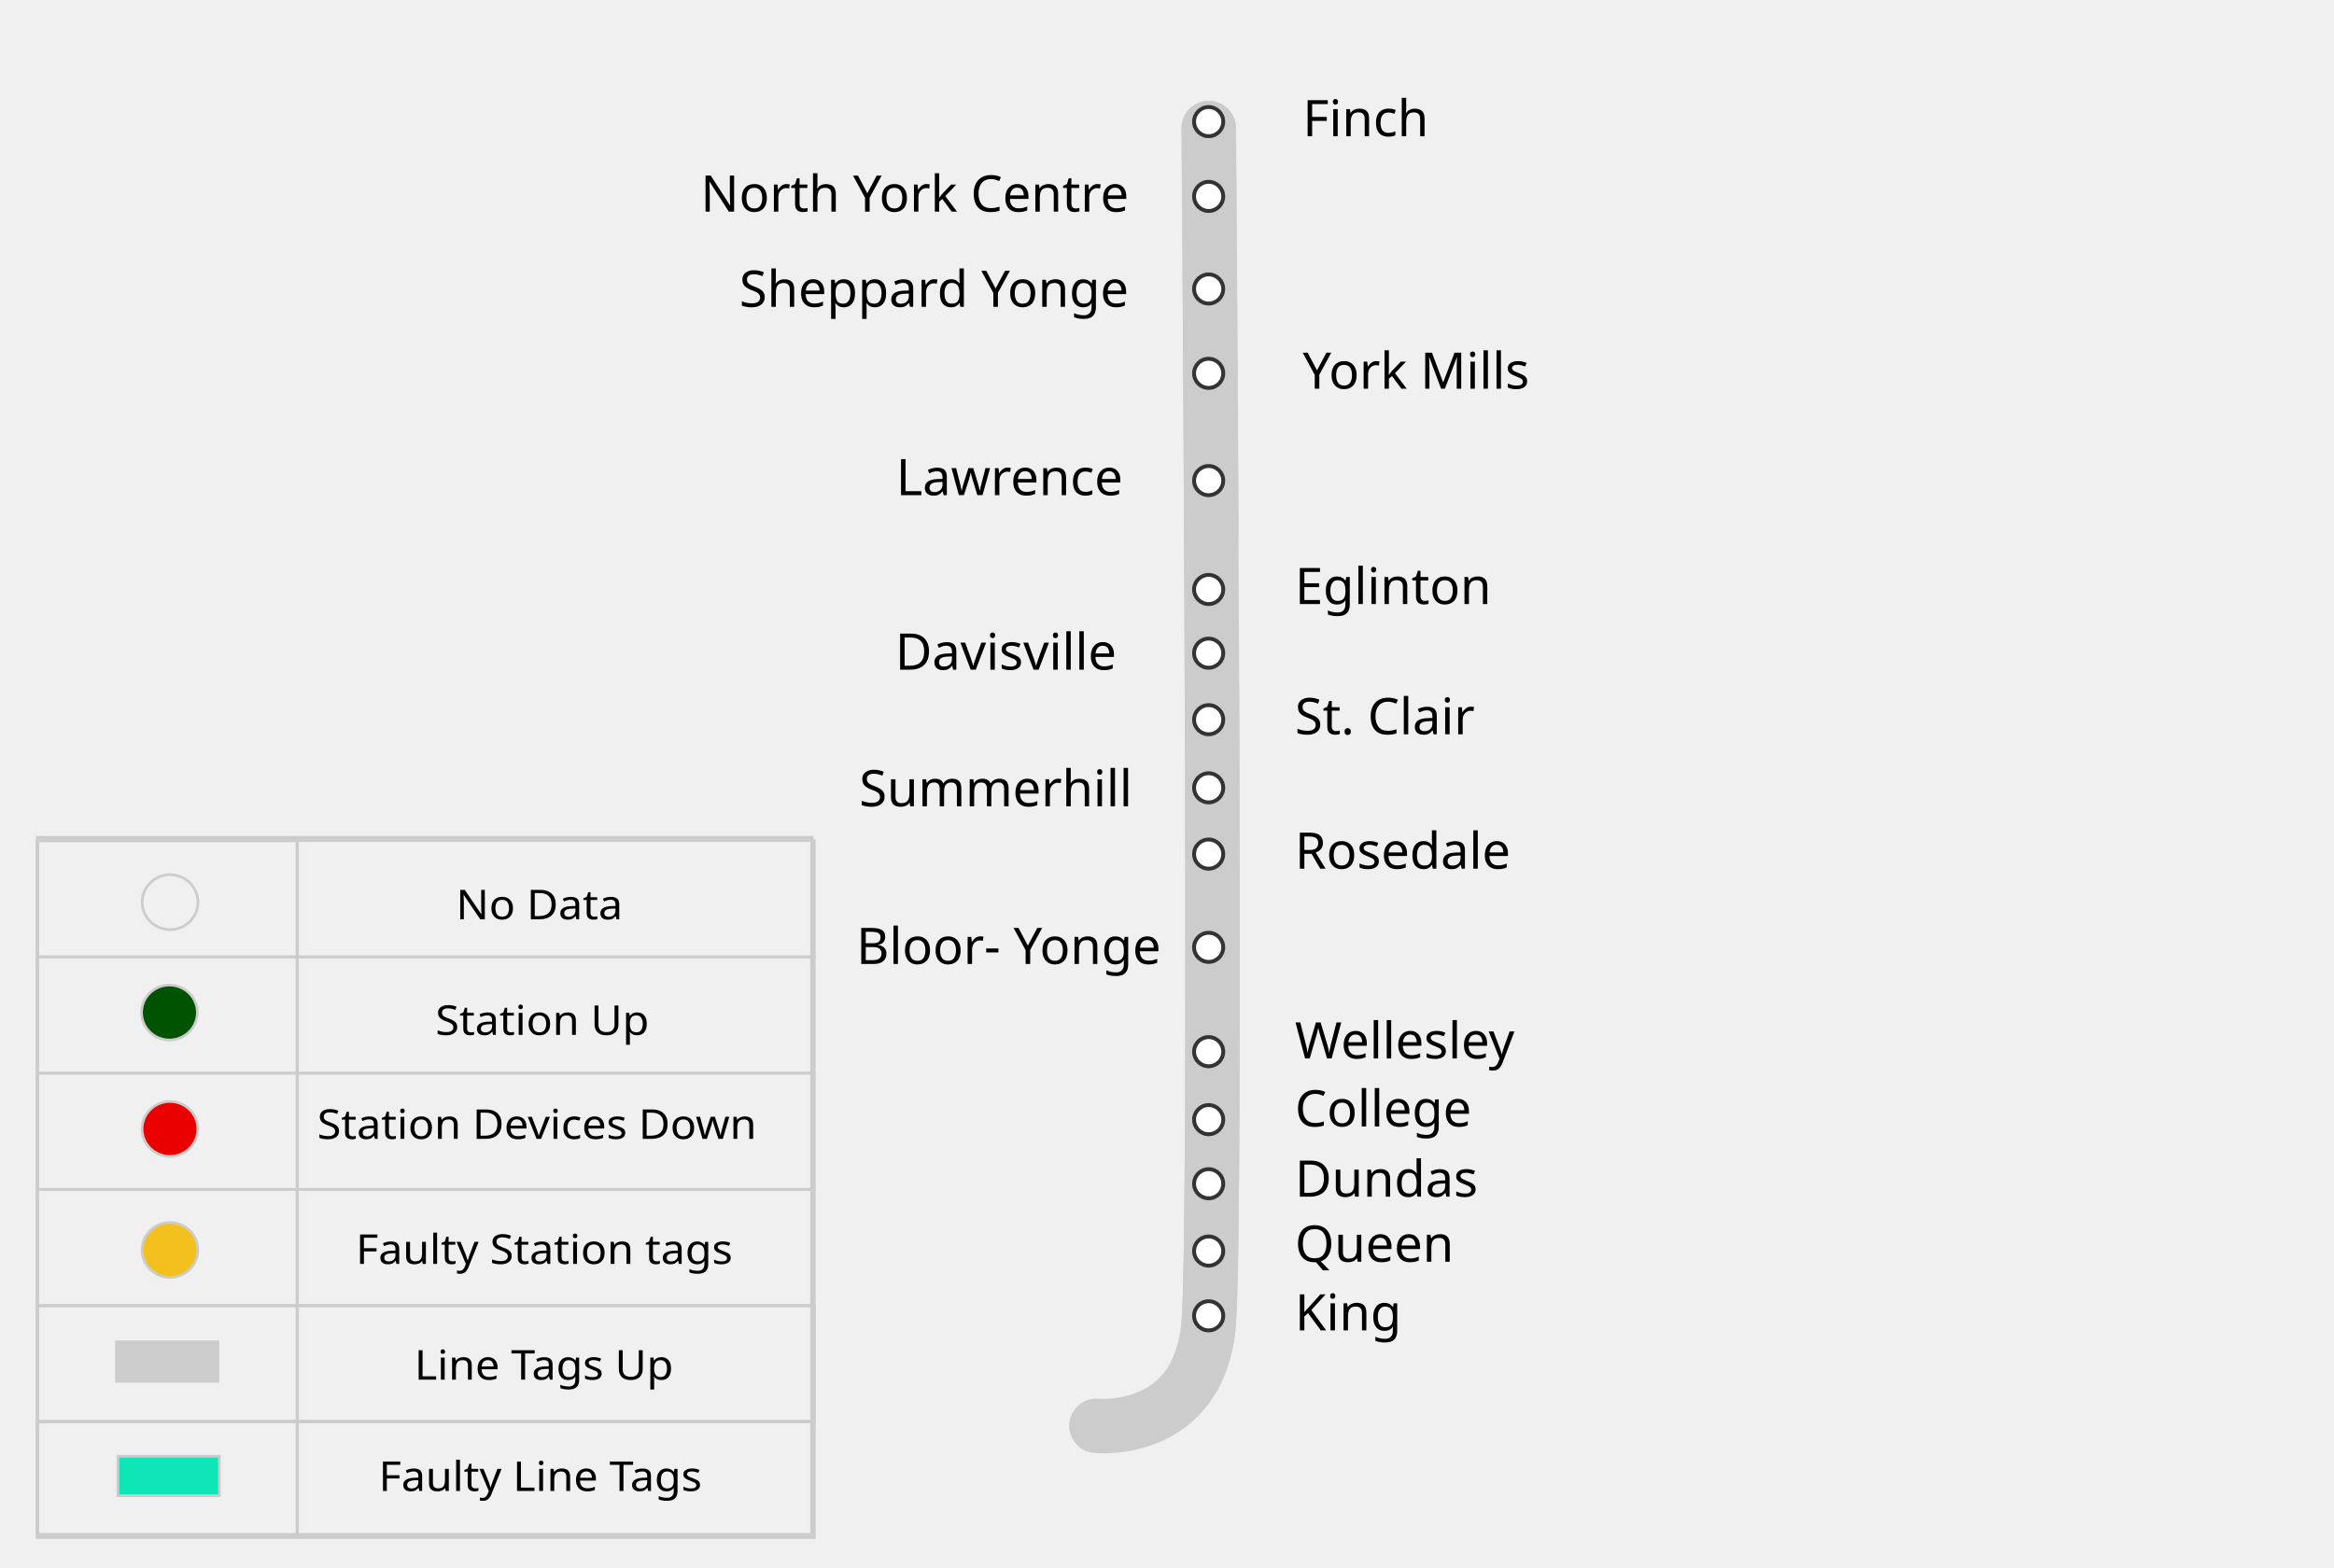
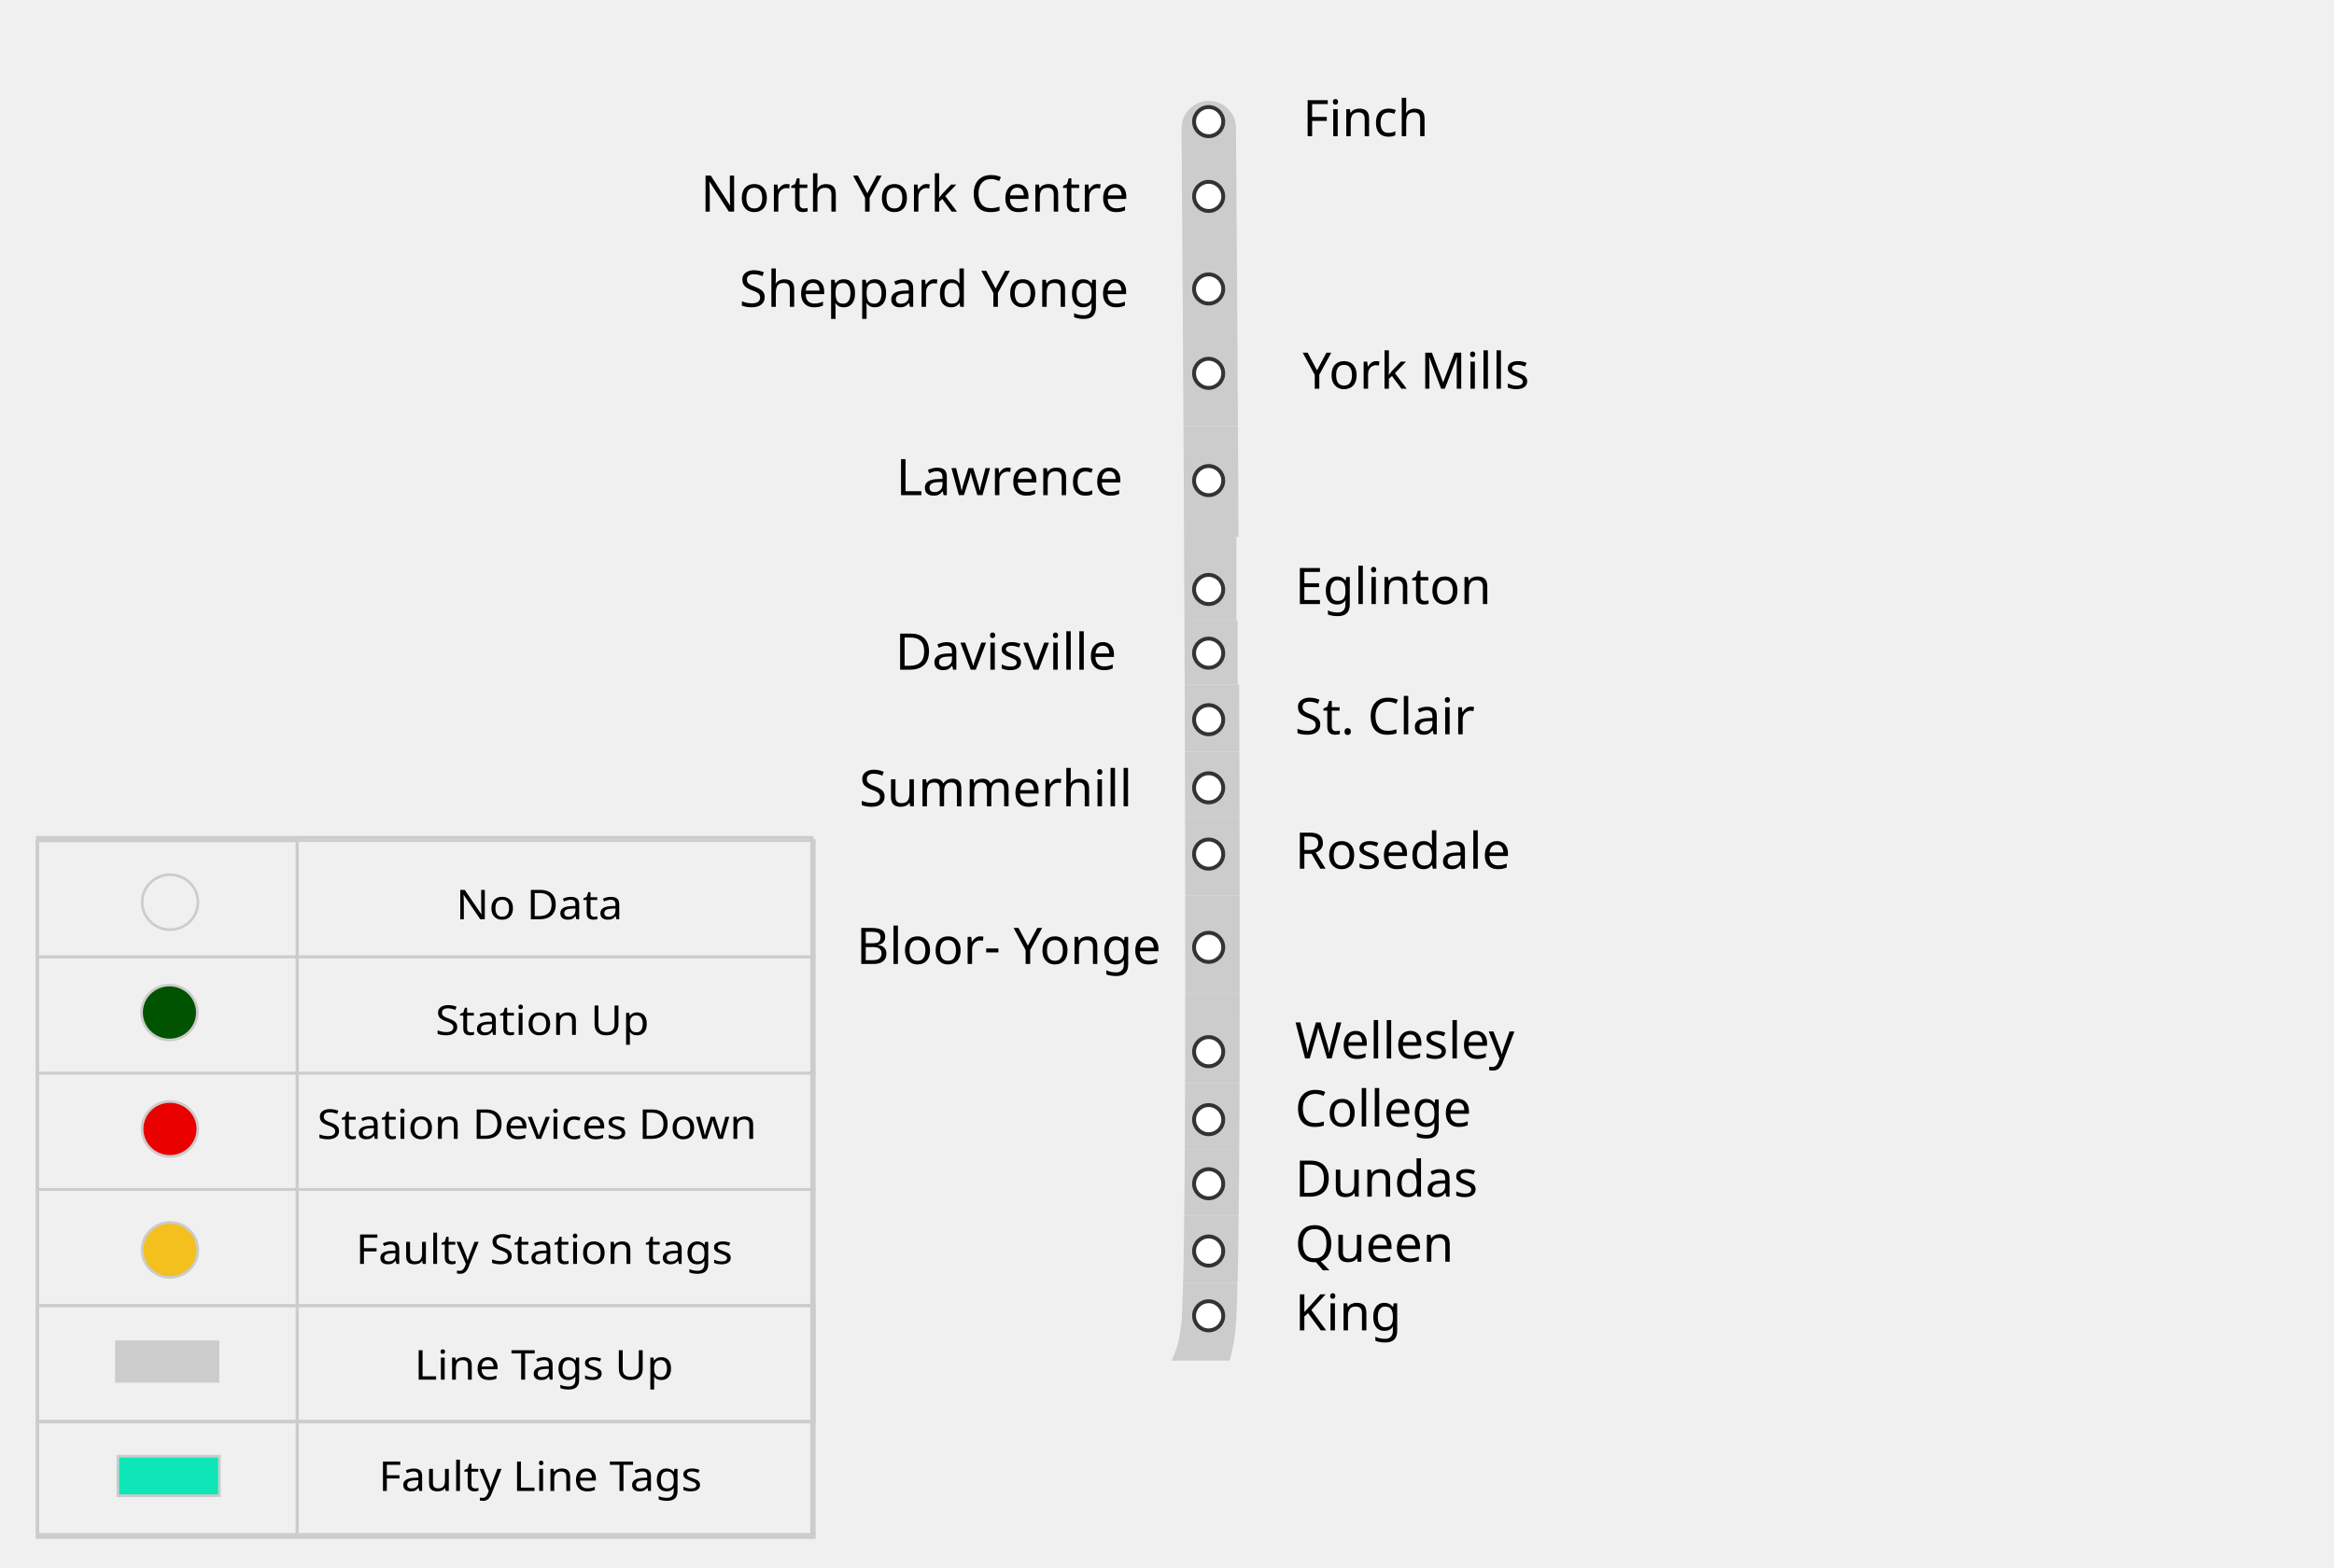
<svg xmlns="http://www.w3.org/2000/svg" version="1.1" id="Layer_1" x="0px" y="0px" width="600px" height="403px" viewBox="0 0 600 403" enable-background="new 0 0 600 403" xml:space="preserve">
  <defs id="defs71">
    <clipPath clipPathUnits="userSpaceOnUse" id="clipPath395">
      <rect style="fill:#ffd42a" id="rect397" width="21.83" height="21.505" x="297.634" y="329.496" />
    </clipPath>
    <clipPath clipPathUnits="userSpaceOnUse" id="clipPath403">
      <rect style="fill:#ffd42a" id="rect405" width="16.954" height="16.827" x="297.634" y="312.669" />
    </clipPath>
    <clipPath clipPathUnits="userSpaceOnUse" id="clipPath411">
      <rect style="fill:#ffd42a" id="rect413" width="21.458" height="17.023" x="297.634" y="295.647" />
    </clipPath>
    <clipPath clipPathUnits="userSpaceOnUse" id="clipPath765">
      <rect style="fill:#ffd42a" id="rect767" width="21.354" height="19.985" x="296.718" y="329.88" />
    </clipPath>
    <clipPath clipPathUnits="userSpaceOnUse" id="clipPath773">
      <rect style="fill:#ffd42a" id="rect775" width="21.996" height="17.348" x="296.718" y="312.532" />
    </clipPath>
    <clipPath clipPathUnits="userSpaceOnUse" id="clipPath781">
      <rect style="fill:#ffd42a" id="rect783" width="22.202" height="17.059" x="296.718" y="295.473" />
    </clipPath>
    <clipPath clipPathUnits="userSpaceOnUse" id="clipPath789">
      <rect style="fill:#ffd42a" id="rect791" width="20.188" height="16.893" x="296.718" y="278.58" />
    </clipPath>
    <clipPath clipPathUnits="userSpaceOnUse" id="clipPath801">
      <rect style="fill:#ffd42a" id="rect803" width="23.307" height="23.168" x="296.718" y="255.412" />
    </clipPath>
    <clipPath clipPathUnits="userSpaceOnUse" id="clipPath835">
      <rect style="fill:#ffd42a" id="rect837" width="23.307" height="16.893" x="296.718" y="278.58" />
    </clipPath>
    <clipPath clipPathUnits="userSpaceOnUse" id="clipPath845">
      <rect style="fill:#ffd42a" id="rect847" width="22.672" height="25.099" x="296.718" y="230.314" />
    </clipPath>
    <clipPath clipPathUnits="userSpaceOnUse" id="clipPath855">
      <rect style="fill:#ffd42a" id="rect857" width="22.1" height="20.121" x="296.718" y="210.193" />
    </clipPath>
    <clipPath clipPathUnits="userSpaceOnUse" id="clipPath865">
      <rect style="fill:#ffd42a" id="rect867" width="22.216" height="16.877" x="296.718" y="193.316" />
    </clipPath>
    <clipPath clipPathUnits="userSpaceOnUse" id="clipPath873">
      <rect style="fill:#ffd42a" id="rect875" width="22.292" height="17.243" x="296.718" y="176.073" />
    </clipPath>
    <clipPath clipPathUnits="userSpaceOnUse" id="clipPath881">
      <rect style="fill:#ffd42a" id="rect883" width="21.453" height="16.499" x="296.718" y="159.574" />
    </clipPath>
    <clipPath clipPathUnits="userSpaceOnUse" id="clipPath891">
      <rect style="fill:#ffd42a" id="rect893" width="21.132" height="21.562" x="296.718" y="138.012" />
    </clipPath>
    <clipPath clipPathUnits="userSpaceOnUse" id="clipPath899">
      <rect style="fill:#ffd42a" id="rect901" width="22.329" height="28.426" x="296.718" y="109.586" />
    </clipPath>
    <clipPath clipPathUnits="userSpaceOnUse" id="clipPath907">
      <rect style="fill:#ffd42a" id="rect909" width="22.355" height="25.33" x="296.718" y="84.256" />
    </clipPath>
    <clipPath clipPathUnits="userSpaceOnUse" id="clipPath915">
      <rect style="fill:#ffd42a" id="rect917" width="22.395" height="22.567" x="296.718" y="61.689" />
    </clipPath>
    <clipPath clipPathUnits="userSpaceOnUse" id="clipPath923">
      <rect style="fill:#ffd42a" id="rect925" width="21.526" height="20.41" x="296.718" y="41.279" />
    </clipPath>
    <clipPath clipPathUnits="userSpaceOnUse" id="clipPath931">
      <rect style="fill:#ffd42a" id="rect933" width="22.599" height="15.913" x="296.718" y="25.366" />
    </clipPath>
  </defs>
-   <path fill="none" stroke="#cccccc" stroke-width="14" stroke-linecap="round" stroke-miterlimit="10" d="m 281.857,366.648 c 0,0 26.665,2.68 28.88,-26.633 2.162,-28.634 0,-307.074 0,-307.074" id="path2" style="display:inline" />
+   <path fill="none" stroke="#cccccc" stroke-width="14" stroke-linecap="round" stroke-miterlimit="10" d="m 281.857,366.648 c 0,0 26.665,2.68 28.88,-26.633 2.162,-28.634 0,-307.074 0,-307.074" id="path2" style="display:none" />
  <text id="king_txt" transform="matrix(1 0 0 1 332.8887 342.0967)" font-family="'MyriadPro-Regular'" font-size="12.985">King</text>
  <text id="queen_txt" transform="matrix(1 0 0 1 332.8887 324.4512)" font-family="'MyriadPro-Regular'" font-size="12.985">Queen</text>
  <text id="dundas_txt" transform="matrix(1 0 0 1 332.8887 307.7178)" font-family="'MyriadPro-Regular'" font-size="12.985">Dundas</text>
  <text id="collage_txt" transform="matrix(1 0 0 1 332.8887 289.6592)" font-family="'MyriadPro-Regular'" font-size="12.985">College</text>
  <text id="wellesley_txt" transform="matrix(1 0 0 1 332.8887 272.1797)" font-family="'MyriadPro-Regular'" font-size="12.985">Wellesley</text>
  <text id="rosedale_txt" transform="matrix(1 0 0 1 332.8887 223.377)" font-family="'MyriadPro-Regular'" font-size="12.985">Rosedale</text>
  <text id="st_clair_txt" transform="matrix(1 0 0 1 332.8887 188.8115)" font-family="'MyriadPro-Regular'" font-size="12.985">St. Clair</text>
  <text id="eglinton_txt" transform="matrix(1 0 0 1 332.8887 155.3262)" font-family="'MyriadPro-Regular'" font-size="12.985">Eglinton</text>
  <text id="york_mills_txt" transform="matrix(1 0 0 1 334.8887 99.9502)" font-family="'MyriadPro-Regular'" font-size="12.985">York Mills</text>
  <text id="finch_txt" transform="matrix(1 0 0 1 334.8896 35.0234)" font-family="'MyriadPro-Regular'" font-size="12.985">Finch</text>
  <text id="north_york_centre_txt" transform="matrix(1 0 0 1 180.1104 54.417)" font-family="'MyriadPro-Regular'" font-size="12.985">North York Centre</text>
  <text id="sheppard_yonge_txt" transform="matrix(1 0 0 1 190.0654 78.8936)" font-family="'MyriadPro-Regular'" font-size="12.985">Sheppard Yonge</text>
  <text id="lawrence_txt" transform="matrix(1 0 0 1 230.3623 127.332)" font-family="'MyriadPro-Regular'" font-size="12.985">Lawrence</text>
  <text id="davisville_txt" transform="matrix(1 0 0 1 230.1289 172.2002)" font-family="'MyriadPro-Regular'" font-size="12.985">Davisville</text>
  <text id="summerhill_txt" transform="matrix(1 0 0 1 220.8838 207.334)" font-family="'MyriadPro-Regular'" font-size="12.985">Summerhill</text>
  <text id="bloor_yonge_txt" transform="translate(220.1377,247.873)" font-family="MyriadPro-Regular" font-size="12.985px" style="display:inline">Bloor- Yonge</text>
  <g id="layer2" style="display:inline">
    <path fill="none" stroke="#cccccc" stroke-width="14" stroke-linecap="round" stroke-miterlimit="10" d="m 281.857,366.648 c 0,0 26.665,2.68 28.88,-26.633 2.162,-28.634 0,-307.074 0,-307.074" id="KNG" style="display:inline" clip-path="url(#clipPath765)" />
    <path fill="none" stroke="#cccccc" stroke-width="14" stroke-linecap="round" stroke-miterlimit="10" d="m 281.857,366.648 c 0,0 26.665,2.68 28.88,-26.633 2.162,-28.634 0,-307.074 0,-307.074" id="QUN" style="display:inline" clip-path="url(#clipPath773)" />
    <path fill="none" stroke="#cccccc" stroke-width="14" stroke-linecap="round" stroke-miterlimit="10" d="m 281.857,366.648 c 0,0 26.665,2.68 28.88,-26.633 2.162,-28.634 0,-307.074 0,-307.074" id="DUN" style="display:inline" clip-path="url(#clipPath781)" />
    <path fill="none" stroke="#cccccc" stroke-width="14" stroke-linecap="round" stroke-miterlimit="10" d="m 281.857,366.648 c 0,0 26.665,2.68 28.88,-26.633 2.162,-28.634 0,-307.074 0,-307.074" id="WEL" style="display:inline" clip-path="url(#clipPath801)" />
    <path fill="none" stroke="#cccccc" stroke-width="14" stroke-linecap="round" stroke-miterlimit="10" d="m 281.857,366.648 c 0,0 26.665,2.68 28.88,-26.633 2.162,-28.634 0,-307.074 0,-307.074" id="COL" style="display:inline" clip-path="url(#clipPath835)" />
    <path fill="none" stroke="#cccccc" stroke-width="14" stroke-linecap="round" stroke-miterlimit="10" d="m 281.857,366.648 c 0,0 26.665,2.68 28.88,-26.633 2.162,-28.634 0,-307.074 0,-307.074" id="BLY" style="display:inline" clip-path="url(#clipPath845)" />
    <path fill="none" stroke="#cccccc" stroke-width="14" stroke-linecap="round" stroke-miterlimit="10" d="m 281.857,366.648 c 0,0 26.665,2.68 28.88,-26.633 2.162,-28.634 0,-307.074 0,-307.074" id="RSD" style="display:inline" clip-path="url(#clipPath855)" />
    <path fill="none" stroke="#cccccc" stroke-width="14" stroke-linecap="round" stroke-miterlimit="10" d="m 281.857,366.648 c 0,0 26.665,2.68 28.88,-26.633 2.162,-28.634 0,-307.074 0,-307.074" id="SUM" style="display:inline" clip-path="url(#clipPath865)" />
    <path fill="none" stroke="#cccccc" stroke-width="14" stroke-linecap="round" stroke-miterlimit="10" d="m 281.857,366.648 c 0,0 26.665,2.68 28.88,-26.633 2.162,-28.634 0,-307.074 0,-307.074" id="STC" style="display:inline" clip-path="url(#clipPath873)" />
    <path fill="none" stroke="#cccccc" stroke-width="14" stroke-linecap="round" stroke-miterlimit="10" d="m 281.857,366.648 c 0,0 26.665,2.68 28.88,-26.633 2.162,-28.634 0,-307.074 0,-307.074" id="DAV" style="display:inline" clip-path="url(#clipPath881)" />
    <path fill="none" stroke="#cccccc" stroke-width="14" stroke-linecap="round" stroke-miterlimit="10" d="m 281.857,366.648 c 0,0 26.665,2.68 28.88,-26.633 2.162,-28.634 0,-307.074 0,-307.074" id="EGN" style="display:inline" clip-path="url(#clipPath891)" />
    <path fill="none" stroke="#cccccc" stroke-width="14" stroke-linecap="round" stroke-miterlimit="10" d="m 281.857,366.648 c 0,0 26.665,2.68 28.88,-26.633 2.162,-28.634 0,-307.074 0,-307.074" id="LAW" style="display:inline" clip-path="url(#clipPath899)" />
    <path fill="none" stroke="#cccccc" stroke-width="14" stroke-linecap="round" stroke-miterlimit="10" d="m 281.857,366.648 c 0,0 26.665,2.68 28.88,-26.633 2.162,-28.634 0,-307.074 0,-307.074" id="YRM" style="display:inline" clip-path="url(#clipPath907)" />
    <path fill="none" stroke="#cccccc" stroke-width="14" stroke-linecap="round" stroke-miterlimit="10" d="m 281.857,366.648 c 0,0 26.665,2.68 28.88,-26.633 2.162,-28.634 0,-307.074 0,-307.074" id="SHY" style="display:inline" clip-path="url(#clipPath915)" />
    <path fill="none" stroke="#cccccc" stroke-width="14" stroke-linecap="round" stroke-miterlimit="10" d="m 281.857,366.648 c 0,0 26.665,2.68 28.88,-26.633 2.162,-28.634 0,-307.074 0,-307.074" id="NYC" style="display:inline" clip-path="url(#clipPath923)" />
    <path fill="none" stroke="#cccccc" stroke-width="14" stroke-linecap="round" stroke-miterlimit="10" d="m 281.857,366.648 c 0,0 26.665,2.68 28.88,-26.633 2.162,-28.634 0,-307.074 0,-307.074" id="FIN" style="display:inline" clip-path="url(#clipPath931)" />
    <rect style="fill:none;stroke:#cccccc;stroke-width:0.818" id="rect1118" width="199.033" height="179.241" x="9.668" y="215.376" />
    <rect style="fill:none;stroke:#cccccc;stroke-width:0.817" id="rect1653" width="66.804" height="178.921" x="9.6" y="216.149" />
    <rect style="fill:none;stroke:#cccccc;stroke-width:0.682" id="rect1655" width="199.733" height="29.9" x="9.6" y="216.149" />
    <rect style="fill:none;stroke:#cccccc;stroke-width:0.682" id="rect1737" width="199.733" height="29.9" x="9.6" y="275.949" />
    <rect style="fill:none;stroke:#cccccc;stroke-width:0.682" id="rect1741" width="199.733" height="29.9" x="9.6" y="246.049" />
    <rect style="fill:none;stroke:#cccccc;stroke-width:0.682" id="rect1743" width="199.733" height="29.9" x="9.601" y="335.748" />
    <rect style="fill:none;stroke:#cccccc;stroke-width:0.68" id="rect1745" width="199.735" height="29.727" x="9.599" y="335.748" />
    <ellipse style="fill:none;fill-opacity:0;stroke:#cccccc;stroke-width:0.682" id="path1817" cx="43.716" cy="231.984" rx="7.173" ry="7.064" />
    <ellipse style="fill:#005300;fill-opacity:1;stroke:#cccccc;stroke-width:0.682" id="path1817-3" cx="43.562" cy="260.361" rx="7.173" ry="7.064" />
    <ellipse style="fill:#eb0000;fill-opacity:1;stroke:#cccccc;stroke-width:0.682" id="path1817-6" cx="43.691" cy="290.299" rx="7.173" ry="7.064" />
    <ellipse style="fill:#f3c01e;fill-opacity:1;stroke:#cccccc;stroke-width:0.682" id="path1817-7" cx="43.691" cy="321.409" rx="7.173" ry="7.064" />
    <rect style="fill:none;stroke:#cccccc;stroke-width:0.682" id="rect1743-3" width="199.733" height="29.9" x="9.601" y="365.475" />
    <rect style="fill:none;stroke:#cccccc;stroke-width:0.682" id="rect7959" width="199.733" height="29.9" x="9.601" y="305.848" />
    <text class="mainSubwayview" id="dupont_txt-8-04" font-family="MyriadPro-Regular" font-size="78" style="font-size:10.87px;display:inline;fill:#000000;stroke-width:0.155" x="89.044" y="333.861" transform="scale(1.027263,0.9734603)">Faulty Station tags</text>
    <text class="mainSubwayview" id="dupont_txt-8-4" font-family="MyriadPro-Regular" font-size="78" style="font-size:10.87px;display:inline;fill:#000000;stroke-width:0.155" x="103.709" y="364.432" transform="scale(1.027263,0.9734603)">Line Tags Up</text>
    <text class="mainSubwayview" id="dupont_txt-8-44" font-family="MyriadPro-Regular" font-size="78" style="font-size:10.87px;display:inline;fill:#000000;stroke-width:0.155" x="94.773" y="393.838" transform="scale(1.027263,0.9734603)">Faulty Line Tags</text>
    <text class="mainSubwayview" id="text8094-7" font-family="MyriadPro-Regular" font-size="78" style="font-size:10.87px;display:inline;fill:#000000;stroke-width:0.155" x="79.389" y="300.838" transform="scale(1.027263,0.9734603)">Station Devices Down</text>
    <text class="mainSubwayview" id="text8096-6" font-family="MyriadPro-Regular" font-size="78" style="font-size:10.87px;display:inline;fill:#000000;stroke-width:0.155" x="114.123" y="242.833" transform="scale(1.027263,0.9734603)">No Data</text>
    <text class="mainSubwayview" id="text8098-3" font-family="MyriadPro-Regular" font-size="78" style="font-size:10.87px;display:inline;fill:#000000;stroke-width:0.155" x="108.97" y="273.37" transform="scale(1.027263,0.9734603)">Station Up</text>
    <rect style="fill:#cccccc;fill-opacity:1;stroke:#cccccc;stroke-width:0.682" id="rect1139" width="26.107" height="10.158" x="29.939" y="345.033" />
    <rect style="fill:#0ee6b7;fill-opacity:1;stroke:#cccccc;stroke-width:0.682" id="rect1139-3" width="26.107" height="10.158" x="30.299" y="374.454" />
  </g>
  <g id="layer1" style="display:inline">
    <circle id="north_york_centre" fill="#ffffff" stroke="#333333" stroke-linecap="round" stroke-miterlimit="10" cx="310.707" cy="50.501" r="3.747">
</circle>
    <circle id="college" fill="#ffffff" stroke="#333333" stroke-linecap="round" stroke-miterlimit="10" cx="310.707" cy="287.909" r="3.747">
</circle>
    <circle id="bloor_yonge" fill="#ffffff" stroke="#333333" stroke-linecap="round" stroke-miterlimit="10" cx="310.707" cy="243.601" r="3.747">
</circle>
    <circle id="davisville" fill="#ffffff" stroke="#333333" stroke-linecap="round" stroke-miterlimit="10" cx="310.707" cy="167.958" r="3.747">
</circle>
    <circle id="dundas" fill="#ffffff" stroke="#333333" stroke-linecap="round" stroke-miterlimit="10" cx="310.707" cy="304.39" r="3.747">
</circle>
    <circle id="wellesley" fill="#ffffff" stroke="#333333" stroke-linecap="round" stroke-miterlimit="10" cx="310.707" cy="270.43" r="3.747">
</circle>
    <circle id="st_clair" fill="#ffffff" stroke="#333333" stroke-linecap="round" stroke-miterlimit="10" cx="310.707" cy="185.063" r="3.747">
</circle>
    <circle id="sheppard_yonge" fill="#ffffff" stroke="#333333" stroke-linecap="round" stroke-miterlimit="10" cx="310.707" cy="74.306" r="3.747">
</circle>
    <circle id="king" fill="#ffffff" stroke="#333333" stroke-linecap="round" stroke-miterlimit="10" cx="310.707" cy="338.349" r="3.747">
</circle>
    <circle id="lawrence" fill="#ffffff" stroke="#333333" stroke-linecap="round" stroke-miterlimit="10" cx="310.707" cy="123.583" r="3.747">
</circle>
    <circle id="queen" fill="#ffffff" stroke="#333333" stroke-linecap="round" stroke-miterlimit="10" cx="310.707" cy="321.702" r="3.747">
</circle>
    <circle id="york_mills" fill="#ffffff" stroke="#333333" stroke-linecap="round" stroke-miterlimit="10" cx="310.707" cy="96.004" r="3.747">
</circle>
    <circle id="finch" fill="#ffffff" stroke="#333333" stroke-linecap="round" stroke-miterlimit="10" cx="310.707" cy="31.274" r="3.747">
</circle>
    <circle id="rosedale" fill="#ffffff" stroke="#333333" stroke-linecap="round" stroke-miterlimit="10" cx="310.707" cy="219.627" r="3.747">
</circle>
    <circle id="eglinton" fill="#ffffff" stroke="#333333" stroke-linecap="round" stroke-miterlimit="10" cx="310.707" cy="151.577" r="3.747">
</circle>
    <circle id="summerhill" fill="#ffffff" stroke="#333333" stroke-linecap="round" stroke-miterlimit="10" cx="310.707" cy="202.584" r="3.747">
</circle>
  </g>
</svg>
